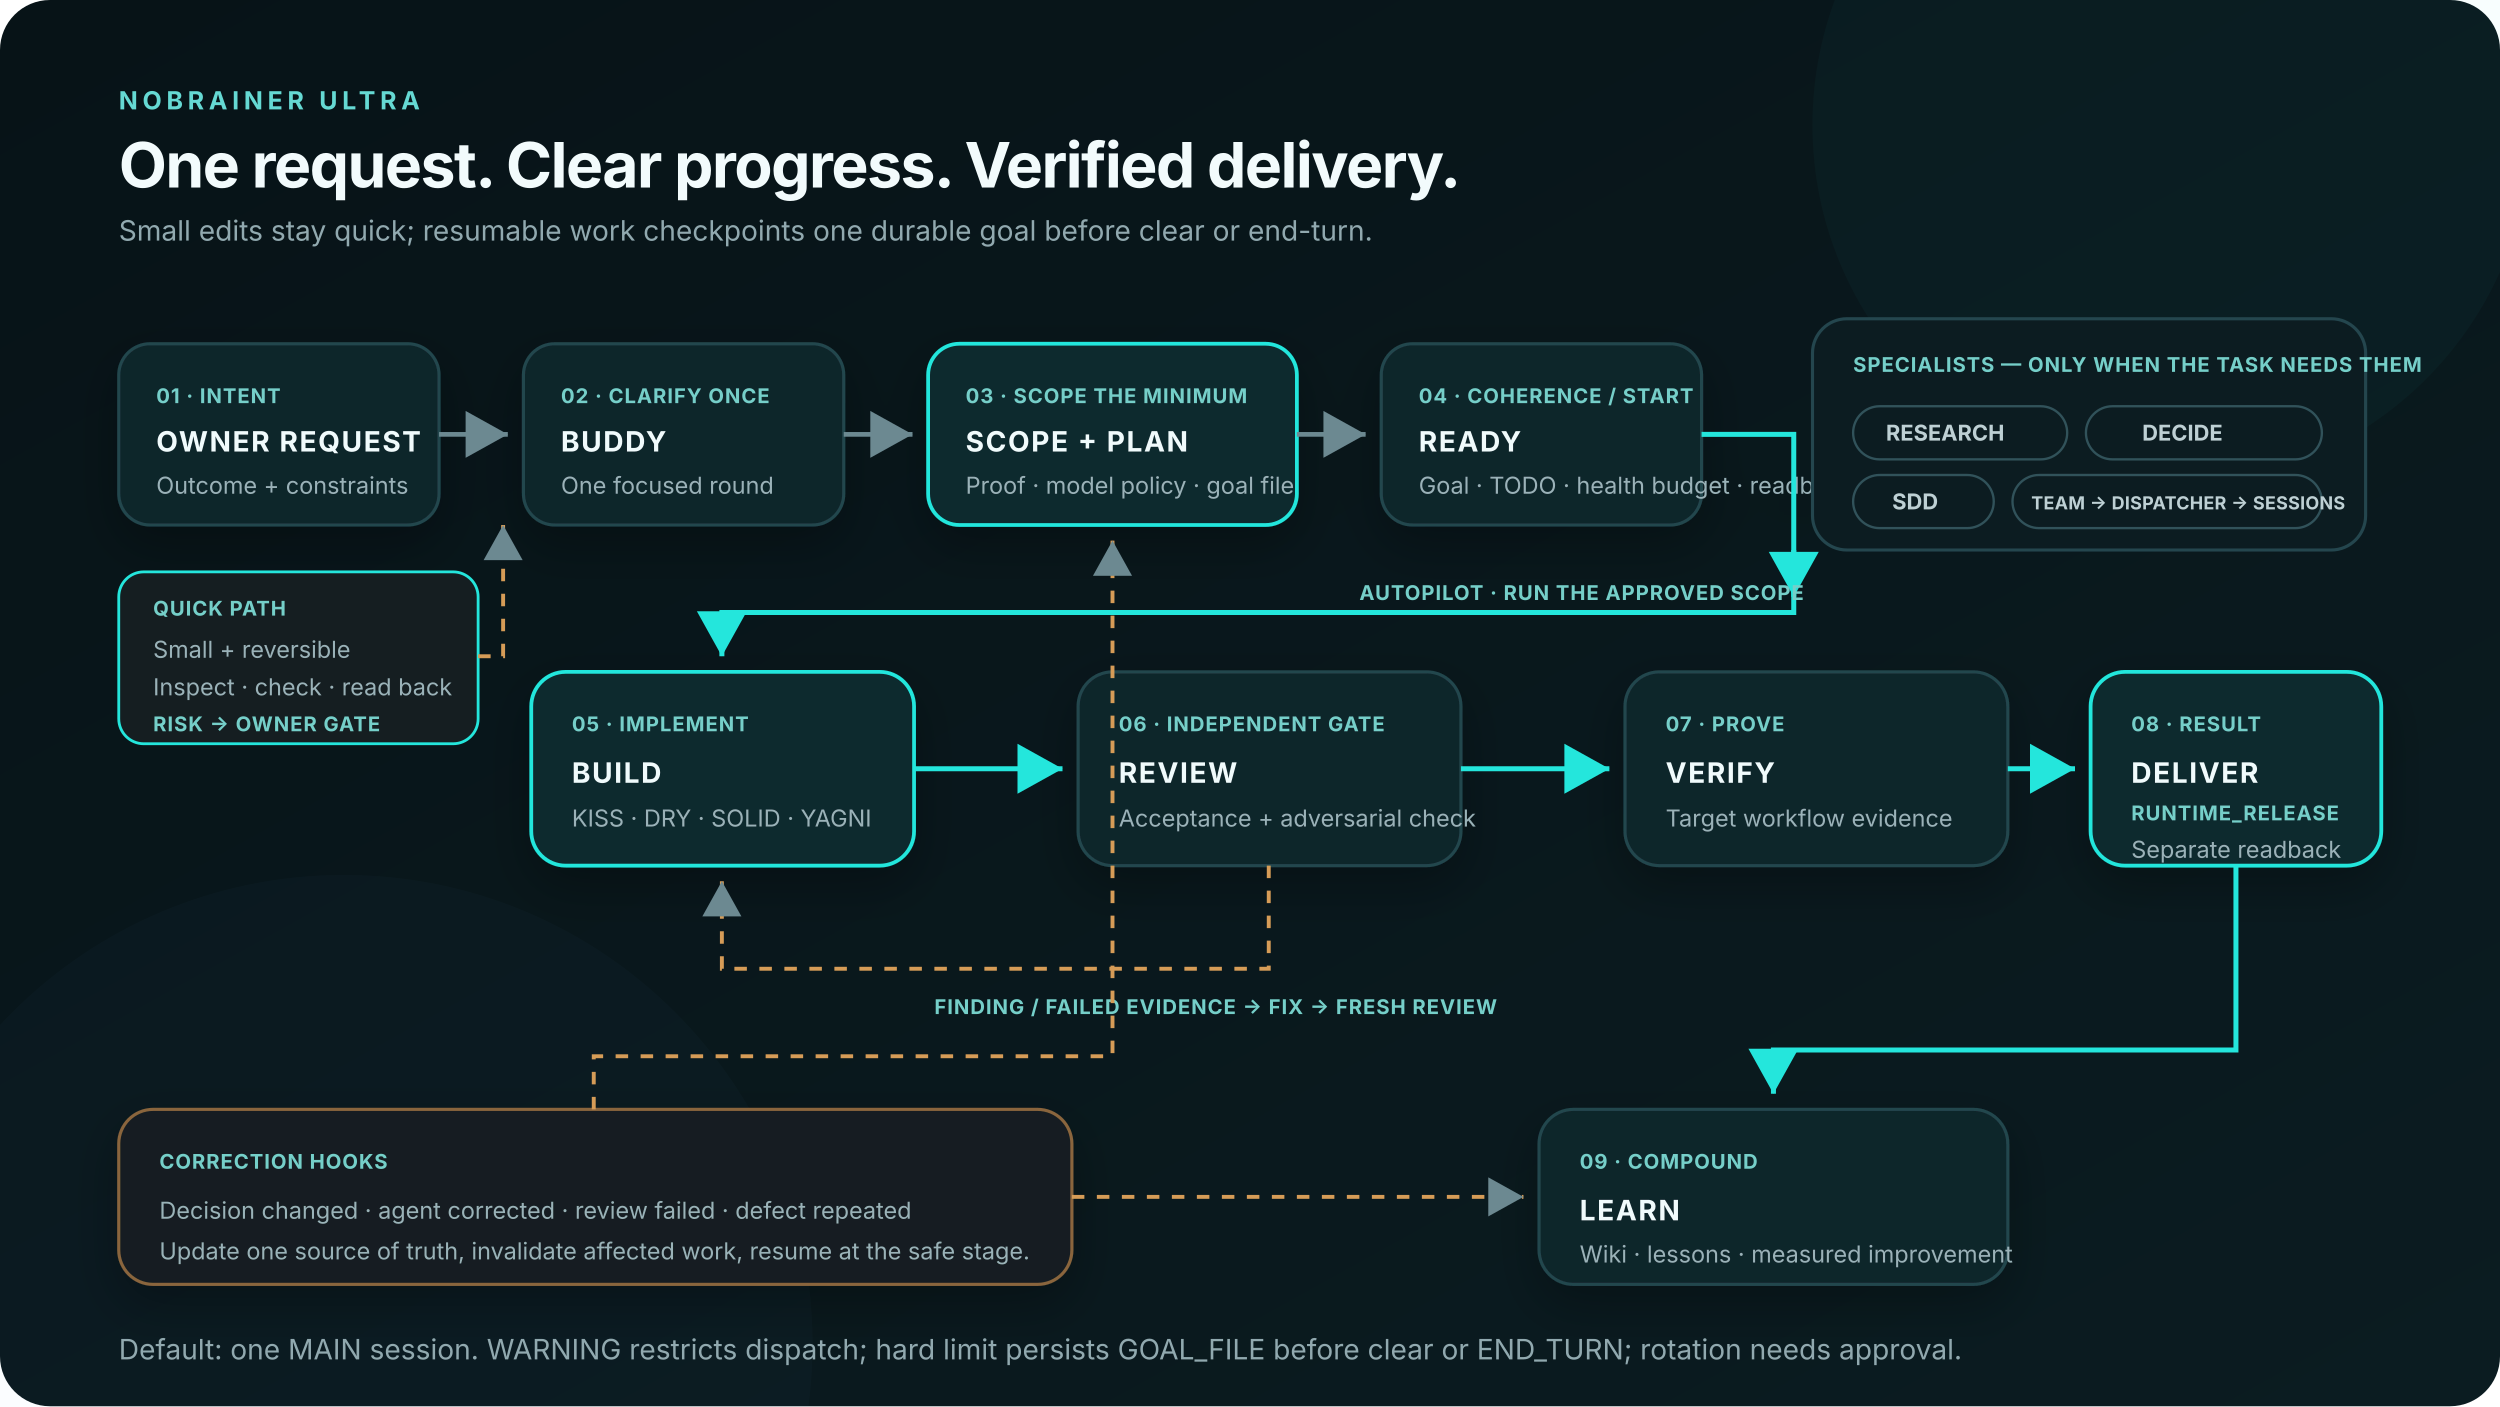
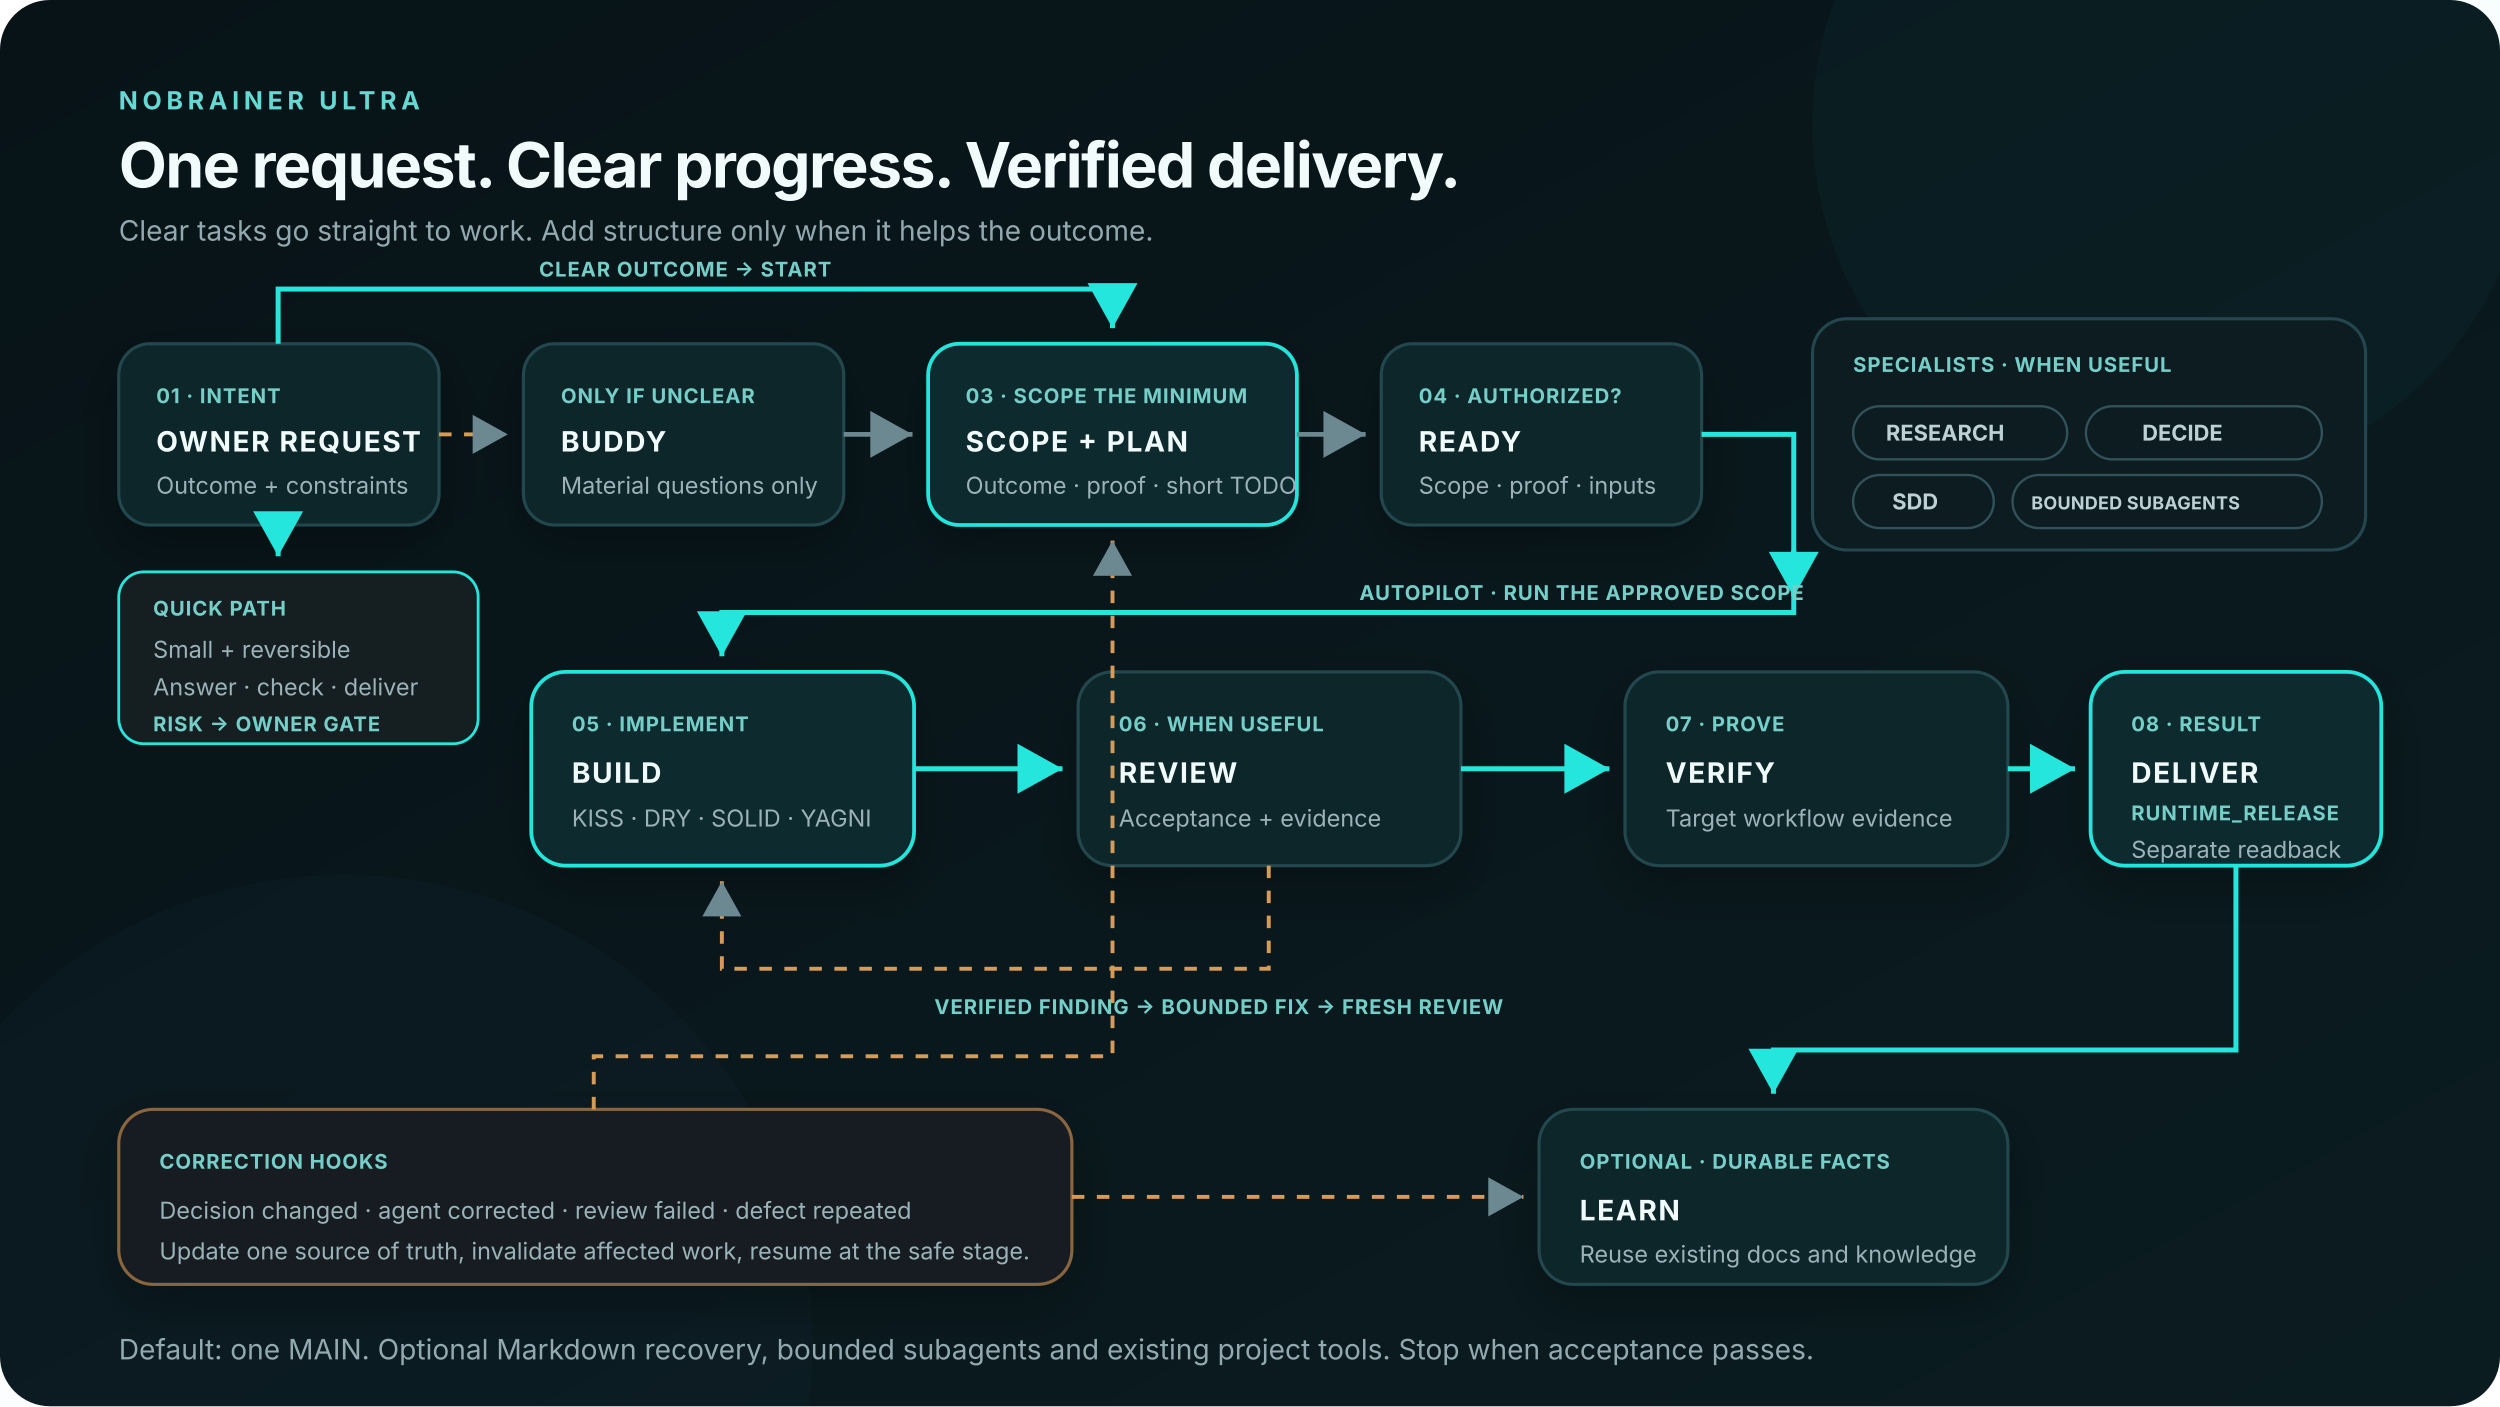
<svg xmlns="http://www.w3.org/2000/svg" viewBox="0 0 1600 900" role="img" aria-labelledby="title desc">
  <defs>
    <linearGradient id="background" x1="0" y1="0" x2="1" y2="1">
      <stop offset="0" stop-color="#071317" />
      <stop offset="1" stop-color="#0b1c21" />
    </linearGradient>
    <linearGradient id="accent" x1="0" y1="0" x2="1" y2="1">
      <stop offset="0" stop-color="#24e6dc" />
      <stop offset="1" stop-color="#68a8ff" />
    </linearGradient>
    <filter id="soft-shadow" x="-30%" y="-30%" width="160%" height="160%">
      <feDropShadow dx="0" dy="12" stdDeviation="16" flood-color="#000" flood-opacity=".28" />
    </filter>
    <marker id="arrow" markerWidth="12" markerHeight="12" refX="10" refY="6" orient="auto">
      <path d="M1 1l9 5-9 5z" fill="#6c8991" />
    </marker>
    <marker id="arrow-accent" markerWidth="12" markerHeight="12" refX="10" refY="6" orient="auto">
      <path d="M1 1l9 5-9 5z" fill="#24e6dc" />
    </marker>
    <style>
      text{font-family:Inter,ui-sans-serif,system-ui,-apple-system,BlinkMacSystemFont,"Segoe UI",sans-serif}
      .eyebrow{font-size:16px;font-weight:700;letter-spacing:3px;fill:#65d9d3}
      .headline{font-size:40px;font-weight:720;letter-spacing:-1px;fill:#f2fbfc}
      .subtitle{font-size:18px;fill:#91a9af}
      .node{fill:#10252b;stroke:#24464e;stroke-width:2}
      .node-accent{fill:#10292e;stroke:#24e6dc;stroke-width:2.4}
      .node-title{font-size:18px;font-weight:750;letter-spacing:1px;fill:#f0fbfc}
      .node-copy{font-size:15px;fill:#9ab2b8}
      .tiny{font-size:13px;font-weight:650;letter-spacing:.6px;fill:#75cfc9}
      .flow{fill:none;stroke:#6c8991;stroke-width:3;marker-end:url(#arrow)}
      .flow-accent{fill:none;stroke:#24e6dc;stroke-width:3.2;marker-end:url(#arrow-accent)}
      .flow-dashed{fill:none;stroke:#d69c57;stroke-width:2.5;stroke-dasharray:8 8;marker-end:url(#arrow)}
      .chip{fill:#0c1c21;stroke:#31525a;stroke-width:1.5}
      .chip-text{font-size:14px;font-weight:700;fill:#bed0d4}
      .chip-text-small{font-size:11.5px;font-weight:750;letter-spacing:.15px;fill:#bed0d4}
    </style>
  </defs>
  <rect width="1600" height="900" rx="32" fill="url(#background)" />
  <circle cx="1390" cy="80" r="230" fill="#24e6dc" opacity=".035" />
  <circle cx="220" cy="860" r="300" fill="#68a8ff" opacity=".025" />
  <text x="76" y="70" class="eyebrow">NOBRAINER ULTRA</text>
  <text x="76" y="120" class="headline">One request. Clear progress. Verified delivery.</text>
-   <text x="76" y="154" class="subtitle">Small edits stay quick; resumable work checkpoints one durable goal before clear or end-turn.</text>
+   <text x="76" y="154" class="subtitle">Clear tasks go straight to work. Add structure only when it helps the outcome.</text>
  <g filter="url(#soft-shadow)">
    <rect x="76" y="220" width="205" height="116" rx="20" class="node" />
    <text x="100" y="258" class="tiny">01 · INTENT</text>
    <text x="100" y="289" class="node-title">OWNER REQUEST</text>
    <text x="100" y="316" class="node-copy">Outcome + constraints</text>
    <rect x="335" y="220" width="205" height="116" rx="20" class="node" />
-     <text x="359" y="258" class="tiny">02 · CLARIFY ONCE</text>
+     <text x="359" y="258" class="tiny">ONLY IF UNCLEAR</text>
    <text x="359" y="289" class="node-title">BUDDY</text>
-     <text x="359" y="316" class="node-copy">One focused round</text>
+     <text x="359" y="316" class="node-copy">Material questions only</text>
    <rect x="594" y="220" width="236" height="116" rx="20" class="node-accent" />
    <text x="618" y="258" class="tiny">03 · SCOPE THE MINIMUM</text>
    <text x="618" y="289" class="node-title">SCOPE + PLAN</text>
-     <text x="618" y="316" class="node-copy">Proof · model policy · goal file</text>
+     <text x="618" y="316" class="node-copy">Outcome · proof · short TODO</text>
    <rect x="884" y="220" width="205" height="116" rx="20" class="node" />
-     <text x="908" y="258" class="tiny">04 · COHERENCE / START</text>
+     <text x="908" y="258" class="tiny">04 · AUTHORIZED?</text>
    <text x="908" y="289" class="node-title">READY</text>
-     <text x="908" y="316" class="node-copy">Goal · TODO · health budget · readback</text>
+     <text x="908" y="316" class="node-copy">Scope · proof · inputs</text>
  </g>
-   <path d="M281 278H325" class="flow" />
+   <path d="M281 278H325" class="flow-dashed" />
+   <path d="M178 220V185H712V210" class="flow-accent" />
+   <text x="345" y="177" class="tiny">CLEAR OUTCOME → START</text>
  <path d="M540 278H584" class="flow" />
  <path d="M830 278H874" class="flow" />
  <path d="M1089 278H1148V382" class="flow-accent" />
  <g>
    <rect x="1160" y="204" width="354" height="148" rx="22" fill="#0c1c21" stroke="#24464e" stroke-width="2" />
-     <text x="1186" y="238" class="tiny">SPECIALISTS — ONLY WHEN THE TASK NEEDS THEM</text>
+     <text x="1186" y="238" class="tiny">SPECIALISTS · WHEN USEFUL</text>
    <rect x="1186" y="260" width="137" height="34" rx="17" class="chip" />
    <text x="1207" y="282" class="chip-text">RESEARCH</text>
    <rect x="1335" y="260" width="151" height="34" rx="17" class="chip" />
    <text x="1371" y="282" class="chip-text">DECIDE</text>
    <rect x="1186" y="304" width="90" height="34" rx="17" class="chip" />
    <text x="1211" y="326" class="chip-text">SDD</text>
    <rect x="1288" y="304" width="198" height="34" rx="17" class="chip" />
-     <text x="1300" y="326" class="chip-text-small">TEAM → DISPATCHER → SESSIONS</text>
+     <text x="1300" y="326" class="chip-text-small">BOUNDED SUBAGENTS</text>
  </g>
  <g filter="url(#soft-shadow)">
    <rect x="340" y="430" width="245" height="124" rx="22" class="node-accent" />
    <text x="366" y="468" class="tiny">05 · IMPLEMENT</text>
    <text x="366" y="501" class="node-title">BUILD</text>
    <text x="366" y="529" class="node-copy">KISS · DRY · SOLID · YAGNI</text>
    <rect x="690" y="430" width="245" height="124" rx="22" class="node" />
-     <text x="716" y="468" class="tiny">06 · INDEPENDENT GATE</text>
+     <text x="716" y="468" class="tiny">06 · WHEN USEFUL</text>
    <text x="716" y="501" class="node-title">REVIEW</text>
-     <text x="716" y="529" class="node-copy">Acceptance + adversarial check</text>
+     <text x="716" y="529" class="node-copy">Acceptance + evidence</text>
    <rect x="1040" y="430" width="245" height="124" rx="22" class="node" />
    <text x="1066" y="468" class="tiny">07 · PROVE</text>
    <text x="1066" y="501" class="node-title">VERIFY</text>
    <text x="1066" y="529" class="node-copy">Target workflow evidence</text>
    <rect x="1338" y="430" width="186" height="124" rx="22" class="node-accent" />
    <text x="1364" y="468" class="tiny">08 · RESULT</text>
    <text x="1364" y="501" class="node-title">DELIVER</text>
    <text x="1364" y="525" class="tiny">RUNTIME_RELEASE</text>
    <text x="1364" y="549" class="node-copy">Separate readback</text>
  </g>
  <path d="M1148 352V392H462V420" class="flow-accent" />
  <text x="870" y="384" class="tiny">AUTOPILOT · RUN THE APPROVED SCOPE</text>
  <path d="M585 492H680" class="flow-accent" />
  <path d="M935 492H1030" class="flow-accent" />
  <path d="M1285 492H1328" class="flow-accent" />
  <g id="review-fix-loop">
    <path d="M812 554V620H462V564" class="flow-dashed" />
-     <text x="598" y="649" class="tiny" fill="#d69c57">FINDING / FAILED EVIDENCE → FIX → FRESH REVIEW</text>
+     <text x="598" y="649" class="tiny" fill="#d69c57">VERIFIED FINDING → BOUNDED FIX → FRESH REVIEW</text>
  </g>
  <g filter="url(#soft-shadow)">
    <rect x="985" y="710" width="300" height="112" rx="22" class="node" />
-     <text x="1011" y="748" class="tiny">09 · COMPOUND</text>
+     <text x="1011" y="748" class="tiny">OPTIONAL · DURABLE FACTS</text>
    <text x="1011" y="781" class="node-title">LEARN</text>
-     <text x="1011" y="808" class="node-copy">Wiki · lessons · measured improvement</text>
+     <text x="1011" y="808" class="node-copy">Reuse existing docs and knowledge</text>
    <rect x="76" y="710" width="610" height="112" rx="22" fill="#151e21" stroke="#8a653d" stroke-width="2" />
    <text x="102" y="748" class="tiny" fill="#e3ae6c">CORRECTION HOOKS</text>
    <text x="102" y="780" class="node-copy">Decision changed · agent corrected · review failed · defect repeated</text>
    <text x="102" y="806" class="node-copy">Update one source of truth, invalidate affected work, resume at the safe stage.</text>
  </g>
  <path d="M1431 554V672H1135V700" class="flow-accent" />
  <path d="M686 766H975" class="flow-dashed" />
  <path d="M380 710V676H712V346" class="flow-dashed" />
  <g>
    <rect x="76" y="366" width="230" height="110" rx="16" fill="#151e21" stroke="#24e6dc" stroke-width="1.8" />
    <text x="98" y="394" class="tiny">QUICK PATH</text>
    <text x="98" y="421" class="node-copy">Small + reversible</text>
-     <text x="98" y="445" class="node-copy">Inspect · check · read back</text>
+     <text x="98" y="445" class="node-copy">Answer · check · deliver</text>
    <text x="98" y="468" class="tiny" fill="#e3ae6c">RISK → OWNER GATE</text>
-     <path d="M306 420H322V336" class="flow-dashed" />
+     <path d="M178 336V356" class="flow-accent" />
  </g>
-   <text x="76" y="870" class="subtitle">Default: one MAIN session. WARNING restricts dispatch; hard limit persists GOAL_FILE before clear or END_TURN; rotation needs approval.</text>
+   <text x="76" y="870" class="subtitle">Default: one MAIN. Optional Markdown recovery, bounded subagents and existing project tools. Stop when acceptance passes.</text>
</svg>
